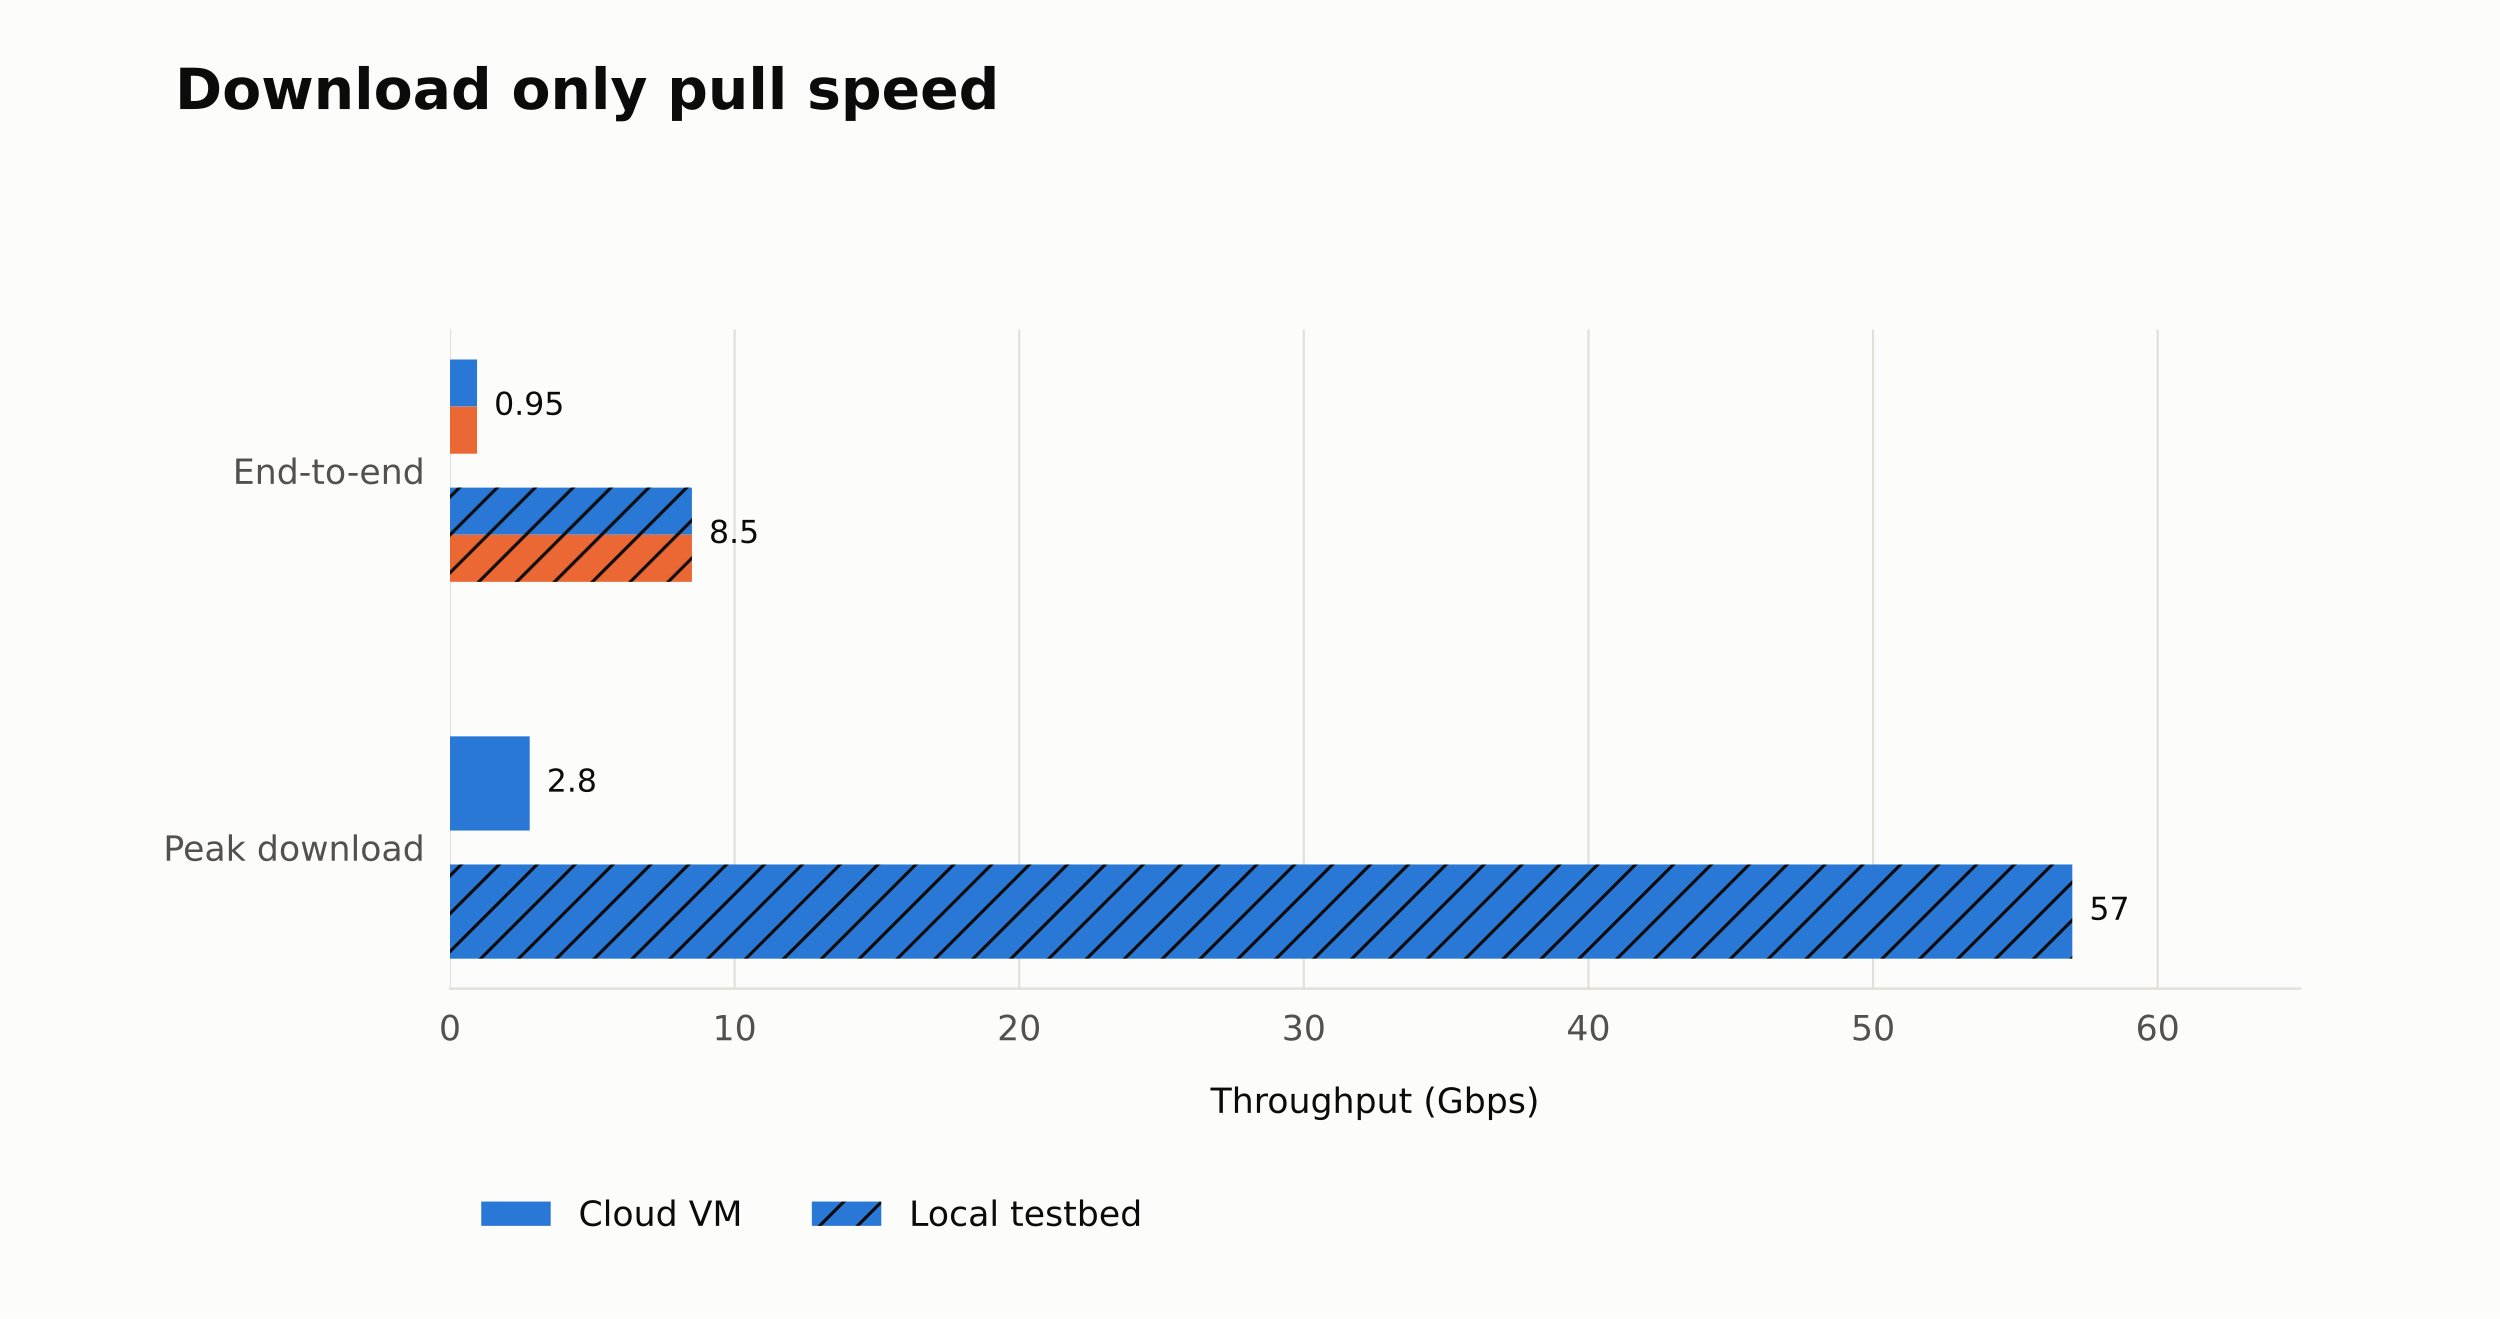
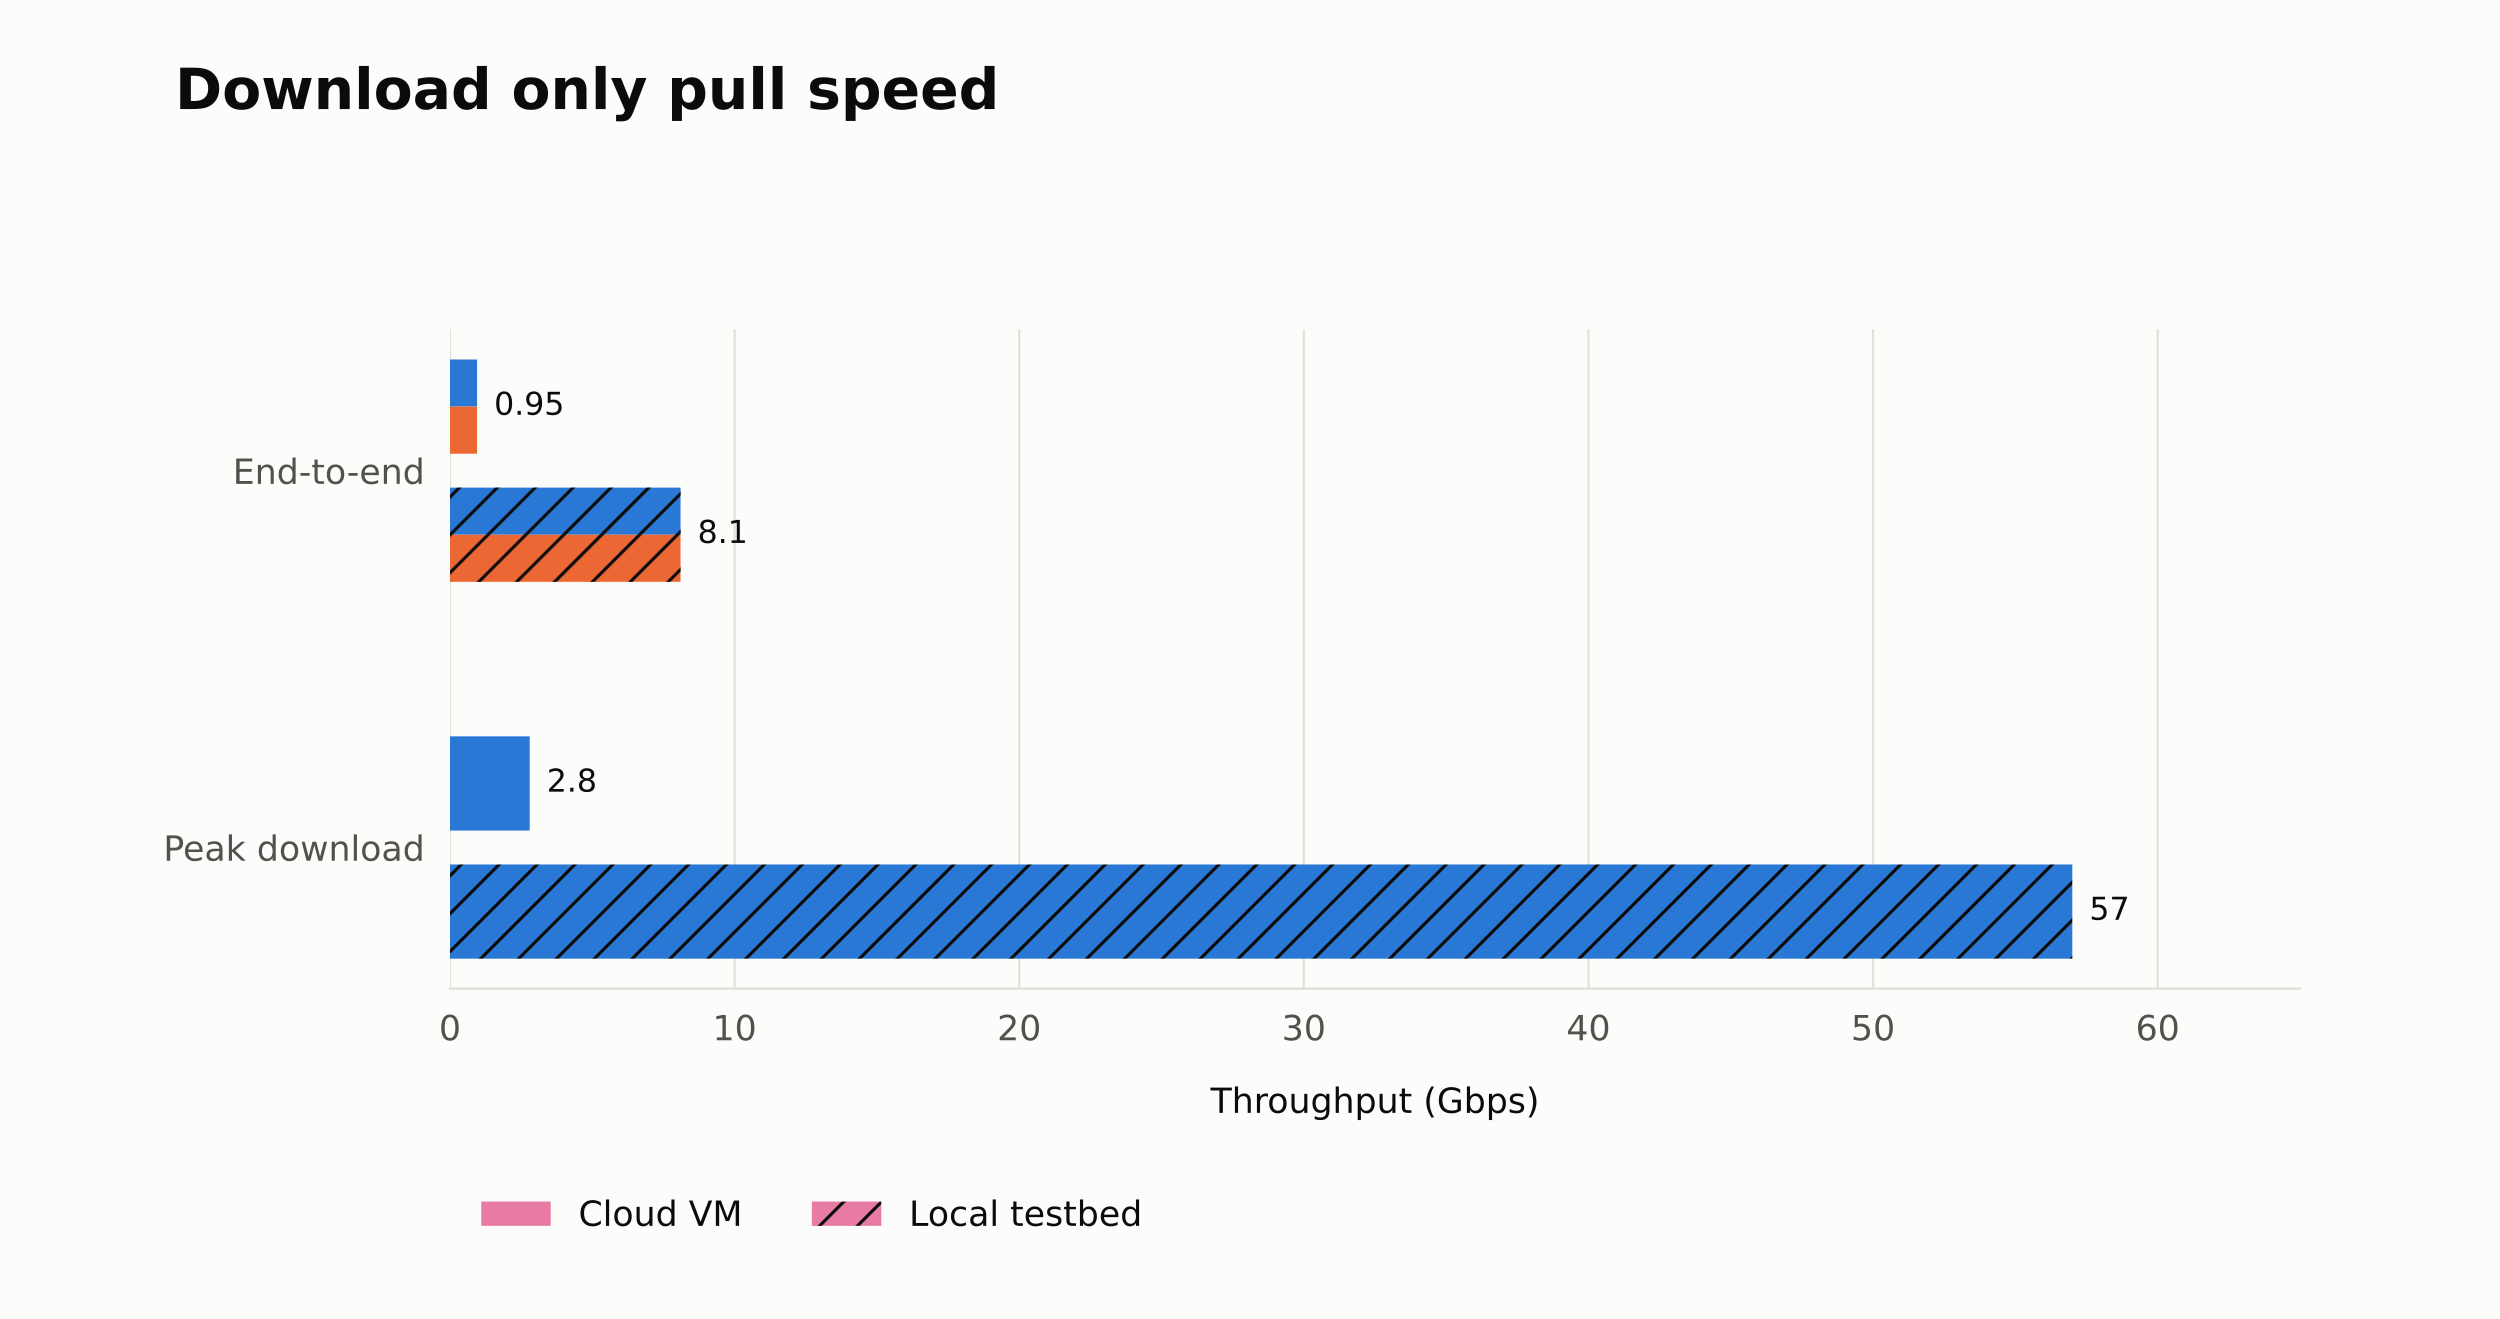
<svg xmlns="http://www.w3.org/2000/svg" width="792pt" height="417.6pt" viewBox="0 0 792 417.6" version="1.1">
  <defs>
    <style type="text/css">*{stroke-linejoin: round; stroke-linecap: butt}</style>
  </defs>
  <g id="figure_1">
    <g id="patch_1">
      <path d="M 0 417.6 L 792 417.6 L 792 0 L 0 0 z " style="fill: #fcfcfb" />
    </g>
    <g id="axes_1">
      <g id="patch_2">
        <path d="M 142.56 313.2 L 728.64 313.2 L 728.64 104.4 L 142.56 104.4 z " style="fill: #fcfcfb" />
      </g>
      <g id="matplotlib.axis_1">
        <g id="xtick_1">
          <g id="line2d_1">
-             <path d="M 142.56 313.2 L 142.56 104.4 " clip-path="url(#pdb7adf37ac)" style="fill: none; stroke: #e1e0d9; stroke-width: 0.7; stroke-linecap: square" />
+             <path d="M 142.56 313.2 L 142.56 104.4 " clip-path="url(#p5d7b7fc083)" style="fill: none; stroke: #e1e0d9; stroke-width: 0.7; stroke-linecap: square" />
          </g>
          <g id="line2d_2" />
          <g id="text_1">
            <text style="font-size: 11px; font-family: 'DejaVu Sans'; text-anchor: middle; fill: #52514e" x="142.56" y="329.557" transform="rotate(-0 142.56 329.5574)">0</text>
          </g>
        </g>
        <g id="xtick_2">
          <g id="line2d_3">
-             <path d="M 232.726 313.2 L 232.726 104.4 " clip-path="url(#pdb7adf37ac)" style="fill: none; stroke: #e1e0d9; stroke-width: 0.7; stroke-linecap: square" />
+             <path d="M 232.726 313.2 L 232.726 104.4 " clip-path="url(#p5d7b7fc083)" style="fill: none; stroke: #e1e0d9; stroke-width: 0.7; stroke-linecap: square" />
          </g>
          <g id="line2d_4" />
          <g id="text_2">
            <text style="font-size: 11px; font-family: 'DejaVu Sans'; text-anchor: middle; fill: #52514e" x="232.726" y="329.557" transform="rotate(-0 232.7262 329.5574)">10</text>
          </g>
        </g>
        <g id="xtick_3">
          <g id="line2d_5">
-             <path d="M 322.892 313.2 L 322.892 104.4 " clip-path="url(#pdb7adf37ac)" style="fill: none; stroke: #e1e0d9; stroke-width: 0.7; stroke-linecap: square" />
+             <path d="M 322.892 313.2 L 322.892 104.4 " clip-path="url(#p5d7b7fc083)" style="fill: none; stroke: #e1e0d9; stroke-width: 0.7; stroke-linecap: square" />
          </g>
          <g id="line2d_6" />
          <g id="text_3">
            <text style="font-size: 11px; font-family: 'DejaVu Sans'; text-anchor: middle; fill: #52514e" x="322.892" y="329.557" transform="rotate(-0 322.8923 329.5574)">20</text>
          </g>
        </g>
        <g id="xtick_4">
          <g id="line2d_7">
-             <path d="M 413.058 313.2 L 413.058 104.4 " clip-path="url(#pdb7adf37ac)" style="fill: none; stroke: #e1e0d9; stroke-width: 0.7; stroke-linecap: square" />
+             <path d="M 413.058 313.2 L 413.058 104.4 " clip-path="url(#p5d7b7fc083)" style="fill: none; stroke: #e1e0d9; stroke-width: 0.7; stroke-linecap: square" />
          </g>
          <g id="line2d_8" />
          <g id="text_4">
            <text style="font-size: 11px; font-family: 'DejaVu Sans'; text-anchor: middle; fill: #52514e" x="413.058" y="329.557" transform="rotate(-0 413.0585 329.5574)">30</text>
          </g>
        </g>
        <g id="xtick_5">
          <g id="line2d_9">
-             <path d="M 503.225 313.2 L 503.225 104.4 " clip-path="url(#pdb7adf37ac)" style="fill: none; stroke: #e1e0d9; stroke-width: 0.7; stroke-linecap: square" />
+             <path d="M 503.225 313.2 L 503.225 104.4 " clip-path="url(#p5d7b7fc083)" style="fill: none; stroke: #e1e0d9; stroke-width: 0.7; stroke-linecap: square" />
          </g>
          <g id="line2d_10" />
          <g id="text_5">
            <text style="font-size: 11px; font-family: 'DejaVu Sans'; text-anchor: middle; fill: #52514e" x="503.225" y="329.557" transform="rotate(-0 503.2246 329.5574)">40</text>
          </g>
        </g>
        <g id="xtick_6">
          <g id="line2d_11">
-             <path d="M 593.391 313.2 L 593.391 104.4 " clip-path="url(#pdb7adf37ac)" style="fill: none; stroke: #e1e0d9; stroke-width: 0.7; stroke-linecap: square" />
+             <path d="M 593.391 313.2 L 593.391 104.4 " clip-path="url(#p5d7b7fc083)" style="fill: none; stroke: #e1e0d9; stroke-width: 0.7; stroke-linecap: square" />
          </g>
          <g id="line2d_12" />
          <g id="text_6">
            <text style="font-size: 11px; font-family: 'DejaVu Sans'; text-anchor: middle; fill: #52514e" x="593.391" y="329.557" transform="rotate(-0 593.3908 329.5574)">50</text>
          </g>
        </g>
        <g id="xtick_7">
          <g id="line2d_13">
-             <path d="M 683.557 313.2 L 683.557 104.4 " clip-path="url(#pdb7adf37ac)" style="fill: none; stroke: #e1e0d9; stroke-width: 0.7; stroke-linecap: square" />
+             <path d="M 683.557 313.2 L 683.557 104.4 " clip-path="url(#p5d7b7fc083)" style="fill: none; stroke: #e1e0d9; stroke-width: 0.7; stroke-linecap: square" />
          </g>
          <g id="line2d_14" />
          <g id="text_7">
            <text style="font-size: 11px; font-family: 'DejaVu Sans'; text-anchor: middle; fill: #52514e" x="683.557" y="329.557" transform="rotate(-0 683.5569 329.5574)">60</text>
          </g>
        </g>
        <g id="text_8">
          <text style="font-size: 11px; font-family: 'DejaVu Sans'; text-anchor: middle; fill: #0b0b0b" x="435.6" y="352.558" transform="rotate(-0 435.6 352.5583)">Throughput (Gbps)</text>
        </g>
      </g>
      <g id="matplotlib.axis_2">
        <g id="ytick_1">
          <g id="line2d_15" />
          <g id="text_9">
            <text style="font-size: 11px; font-family: 'DejaVu Sans'; text-anchor: end; fill: #52514e" x="134.56" y="153.288" transform="rotate(-0 134.56 153.2879)">End-to-end</text>
          </g>
        </g>
        <g id="ytick_2">
          <g id="line2d_16" />
          <g id="text_10">
            <text style="font-size: 11px; font-family: 'DejaVu Sans'; text-anchor: end; fill: #52514e" x="134.56" y="272.67" transform="rotate(-0 134.56 272.6704)">Peak download</text>
          </g>
        </g>
      </g>
      <g id="patch_3">
-         <path d="M 142.56 113.891 L 151.126 113.891 L 151.126 128.814 L 142.56 128.814 z " clip-path="url(#pdb7adf37ac)" style="fill: #2a78d6" />
+         <path d="M 142.56 113.891 L 151.126 113.891 L 151.126 128.814 L 142.56 128.814 z " clip-path="url(#p5d7b7fc083)" style="fill: #2a78d6" />
      </g>
      <g id="patch_4">
-         <path d="M 142.56 128.814 L 151.126 128.814 L 151.126 143.737 L 142.56 143.737 z " clip-path="url(#pdb7adf37ac)" style="fill: #eb6834" />
+         <path d="M 142.56 128.814 L 151.126 128.814 L 151.126 143.737 L 142.56 143.737 z " clip-path="url(#p5d7b7fc083)" style="fill: #eb6834" />
      </g>
      <g id="patch_5">
-         <path d="M 142.56 233.273 L 167.807 233.273 L 167.807 263.119 L 142.56 263.119 z " clip-path="url(#pdb7adf37ac)" style="fill: #2a78d6" />
+         <path d="M 142.56 233.273 L 167.807 233.273 L 167.807 263.119 L 142.56 263.119 z " clip-path="url(#p5d7b7fc083)" style="fill: #2a78d6" />
      </g>
      <g id="patch_6">
-         <path d="M 142.56 154.481 L 219.201 154.481 L 219.201 169.404 L 142.56 169.404 z " clip-path="url(#pdb7adf37ac)" style="fill: #2a78d6" />
+         <path d="M 142.56 154.481 L 215.595 154.481 L 215.595 169.404 L 142.56 169.404 z " clip-path="url(#p5d7b7fc083)" style="fill: #2a78d6" />
      </g>
      <g id="patch_7">
-         <path d="M 142.56 169.404 L 219.201 169.404 L 219.201 184.327 L 142.56 184.327 z " clip-path="url(#pdb7adf37ac)" style="fill: #eb6834" />
+         <path d="M 142.56 169.404 L 215.595 169.404 L 215.595 184.327 L 142.56 184.327 z " clip-path="url(#p5d7b7fc083)" style="fill: #eb6834" />
      </g>
      <g id="patch_8">
-         <path d="M 142.56 154.481 L 219.201 154.481 L 219.201 184.327 L 142.56 184.327 z " clip-path="url(#pdb7adf37ac)" style="fill: url(#h025eb89f5c)" />
+         <path d="M 142.56 154.481 L 215.595 154.481 L 215.595 184.327 L 142.56 184.327 z " clip-path="url(#p5d7b7fc083)" style="fill: url(#hbd103d6f30)" />
      </g>
      <g id="patch_9">
-         <path d="M 142.56 273.863 L 656.507 273.863 L 656.507 303.709 L 142.56 303.709 z " clip-path="url(#pdb7adf37ac)" style="fill: url(#ha89034e220)" />
+         <path d="M 142.56 273.863 L 656.507 273.863 L 656.507 303.709 L 142.56 303.709 z " clip-path="url(#p5d7b7fc083)" style="fill: url(#h4f1bd985c5)" />
      </g>
      <g id="patch_10">
        <path d="M 142.56 313.2 L 728.64 313.2 " style="fill: none; stroke: #e1e0d9; stroke-width: 0.8; stroke-linejoin: miter; stroke-linecap: square" />
      </g>
      <g id="text_11">
        <text style="font-size: 10px; font-family: 'DejaVu Sans'; text-anchor: start; fill: #0b0b0b" x="156.536" y="131.411" transform="rotate(-0 156.5358 131.4114)">0.95</text>
      </g>
      <g id="text_12">
        <text style="font-size: 10px; font-family: 'DejaVu Sans'; text-anchor: start; fill: #0b0b0b" x="173.216" y="250.794" transform="rotate(-0 173.2165 250.7939)">2.8</text>
      </g>
      <g id="text_13">
-         <text style="font-size: 10px; font-family: 'DejaVu Sans'; text-anchor: start; fill: #0b0b0b" x="224.611" y="172.001" transform="rotate(-0 224.6112 172.0014)">8.5</text>
+         <text style="font-size: 10px; font-family: 'DejaVu Sans'; text-anchor: start; fill: #0b0b0b" x="221.005" y="172.001" transform="rotate(-0 221.0046 172.0014)">8.1</text>
      </g>
      <g id="text_14">
        <text style="font-size: 10px; font-family: 'DejaVu Sans'; text-anchor: start; fill: #0b0b0b" x="661.917" y="291.384" transform="rotate(-0 661.917 291.3839)">57</text>
      </g>
      <g id="legend_1">
        <g id="patch_11">
-           <path d="M 152.46 388.353 L 174.46 388.353 L 174.46 380.653 L 152.46 380.653 z " style="fill: #2a78d6" />
+           <path d="M 152.46 388.353 L 174.46 388.353 L 174.46 380.653 L 152.46 380.653 z " style="fill: #e87ba4" />
        </g>
        <g id="text_15">
          <text style="font-size: 11px; font-family: 'DejaVu Sans'; text-anchor: start; fill: #0b0b0b" x="183.26" y="388.353" transform="rotate(-0 183.26 388.3534)">Cloud VM</text>
        </g>
        <g id="patch_12">
-           <path d="M 257.194 388.353 L 279.194 388.353 L 279.194 380.653 L 257.194 380.653 z " style="fill: url(#ha89034e220)" />
+           <path d="M 257.194 388.353 L 279.194 388.353 L 279.194 380.653 L 257.194 380.653 z " style="fill: url(#he96d8cfcce)" />
        </g>
        <g id="text_16">
          <text style="font-size: 11px; font-family: 'DejaVu Sans'; text-anchor: start; fill: #0b0b0b" x="287.994" y="388.353" transform="rotate(-0 287.9937 388.3534)">Local testbed</text>
        </g>
      </g>
    </g>
    <g id="text_17">
      <text style="font-weight: 700; font-size: 18px; font-family: 'DejaVu Sans'; text-anchor: start; fill: #0b0b0b" x="55.44" y="34.557" transform="rotate(-0 55.44 34.55719)">Download only pull speed</text>
    </g>
  </g>
  <defs>
-     <clipPath id="pdb7adf37ac">
+     <clipPath id="p5d7b7fc083">
      <rect x="142.56" y="104.4" width="586.08" height="208.8" />
    </clipPath>
  </defs>
  <defs>
-     <pattern id="h025eb89f5c" patternUnits="userSpaceOnUse" x="0" y="0" width="72" height="72">
+     <pattern id="hbd103d6f30" patternUnits="userSpaceOnUse" x="0" y="0" width="72" height="72">
      <rect x="0" y="0" width="73" height="73" fill="none" />
      <path d="M -36 36 L 36 -36 M -30 42 L 42 -30 M -24 48 L 48 -24 M -18 54 L 54 -18 M -12 60 L 60 -12 M -6 66 L 66 -6 M 0 72 L 72 0 M 6 78 L 78 6 M 12 84 L 84 12 M 18 90 L 90 18 M 24 96 L 96 24 M 30 102 L 102 30 M 36 108 L 108 36 " style="fill: #0b0b0b; stroke: #0b0b0b; stroke-width: 1.0; stroke-linecap: butt; stroke-linejoin: miter" />
    </pattern>
-     <pattern id="ha89034e220" patternUnits="userSpaceOnUse" x="0" y="0" width="72" height="72">
+     <pattern id="h4f1bd985c5" patternUnits="userSpaceOnUse" x="0" y="0" width="72" height="72">
      <rect x="0" y="0" width="73" height="73" fill="#2a78d6" />
+       <path d="M -36 36 L 36 -36 M -30 42 L 42 -30 M -24 48 L 48 -24 M -18 54 L 54 -18 M -12 60 L 60 -12 M -6 66 L 66 -6 M 0 72 L 72 0 M 6 78 L 78 6 M 12 84 L 84 12 M 18 90 L 90 18 M 24 96 L 96 24 M 30 102 L 102 30 M 36 108 L 108 36 " style="fill: #0b0b0b; stroke: #0b0b0b; stroke-width: 1.0; stroke-linecap: butt; stroke-linejoin: miter" />
+     </pattern>
+     <pattern id="he96d8cfcce" patternUnits="userSpaceOnUse" x="0" y="0" width="72" height="72">
+       <rect x="0" y="0" width="73" height="73" fill="#e87ba4" />
      <path d="M -36 36 L 36 -36 M -30 42 L 42 -30 M -24 48 L 48 -24 M -18 54 L 54 -18 M -12 60 L 60 -12 M -6 66 L 66 -6 M 0 72 L 72 0 M 6 78 L 78 6 M 12 84 L 84 12 M 18 90 L 90 18 M 24 96 L 96 24 M 30 102 L 102 30 M 36 108 L 108 36 " style="fill: #0b0b0b; stroke: #0b0b0b; stroke-width: 1.0; stroke-linecap: butt; stroke-linejoin: miter" />
    </pattern>
  </defs>
</svg>
